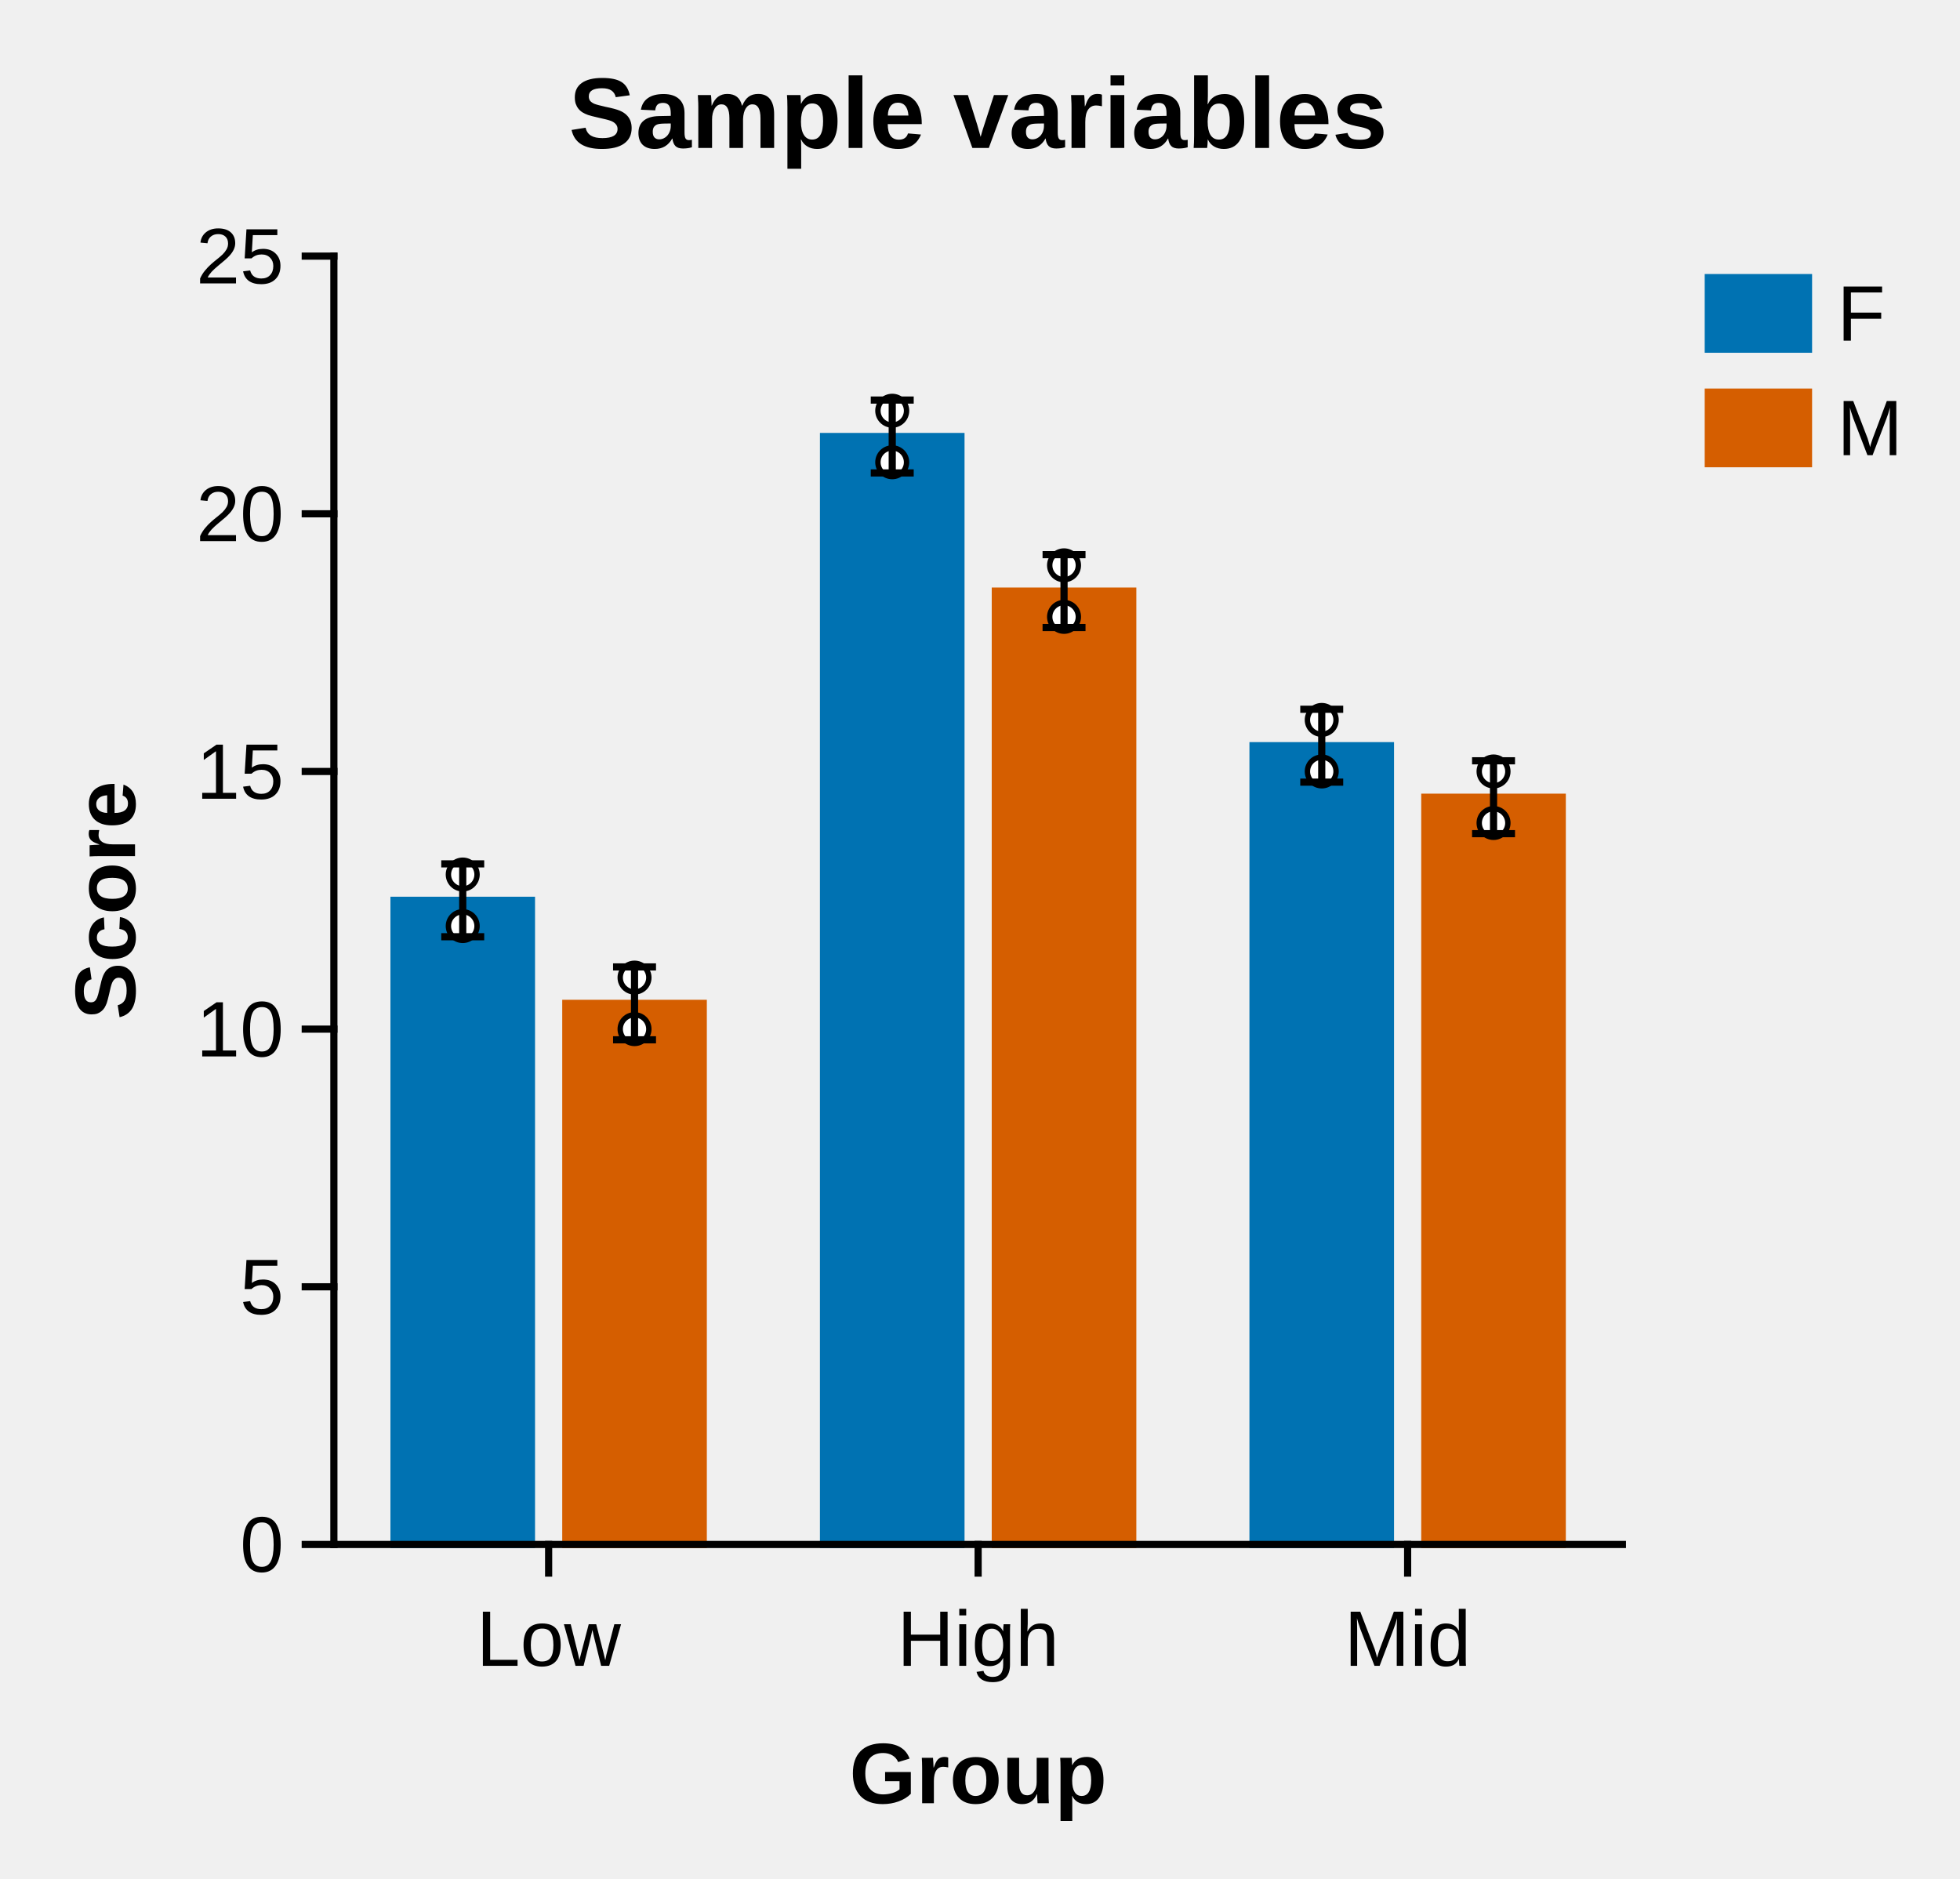
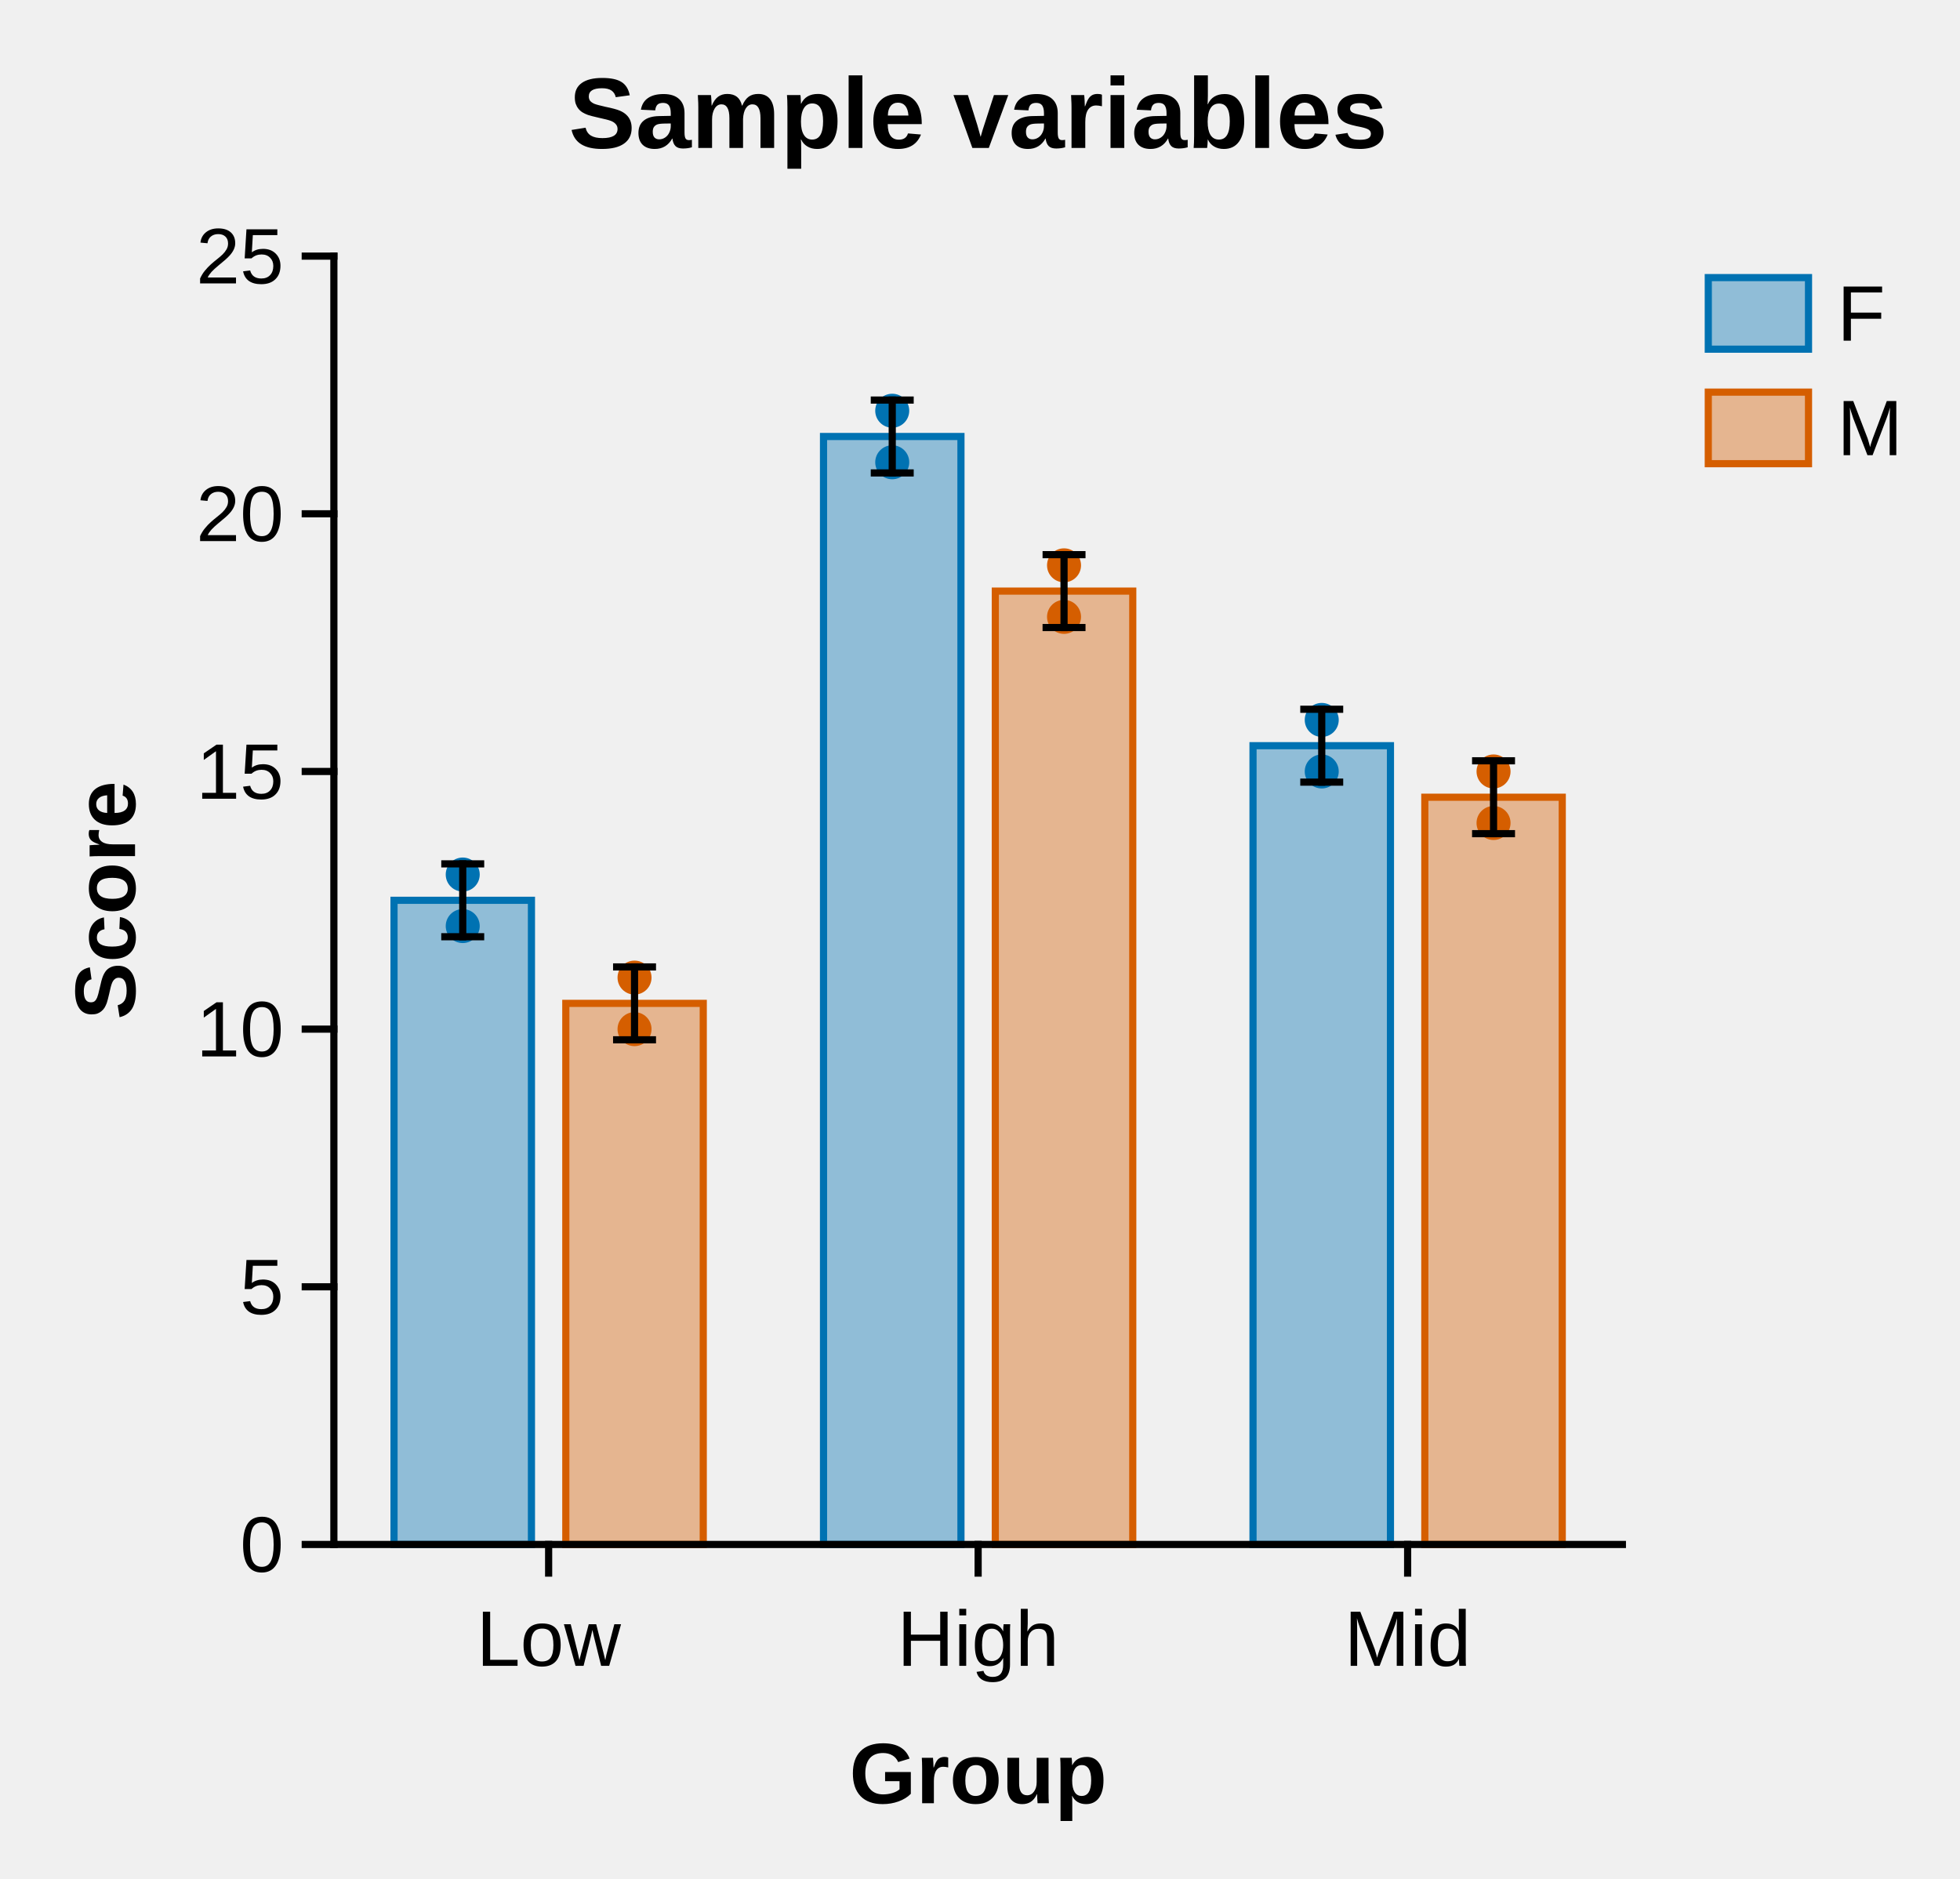
<svg xmlns="http://www.w3.org/2000/svg" width="273.805pt" height="262.48pt" viewBox="0 0 273.805 262.48">
  <g data-id="graph">
    <g data-id="title">
      <text fill="#000000" xml:space="preserve">
        <tspan x="79.442" y="20.674" font-family="'PS Liberation Sans', 'Liberation Sans', Arial, Helvetica, sans-serif" font-size="14" font-weight="bold">Sample variables</tspan>
      </text>
    </g>
    <g data-id="series">
      <g data-id="layer/bars">
        <g data-id="series/lv_46/bar/0">
-           <rect x="55.042" y="125.785" width="19.2" height="90" fill="#0072b2" stroke="#0072b2" stroke-width="1" />
+           <rect x="55.042" y="125.785" width="19.2" height="90" fill="#0072b2" fill-opacity="0.4" stroke="#0072b2" stroke-width="1" />
        </g>
        <g data-id="series/lv_46/bar/1">
-           <rect x="115.042" y="60.985" width="19.2" height="154.8" fill="#0072b2" stroke="#0072b2" stroke-width="1" />
+           <rect x="115.042" y="60.985" width="19.2" height="154.8" fill="#0072b2" fill-opacity="0.4" stroke="#0072b2" stroke-width="1" />
        </g>
        <g data-id="series/lv_46/bar/2">
-           <rect x="175.042" y="104.185" width="19.2" height="111.6" fill="#0072b2" stroke="#0072b2" stroke-width="1" />
+           <rect x="175.042" y="104.185" width="19.2" height="111.6" fill="#0072b2" fill-opacity="0.4" stroke="#0072b2" stroke-width="1" />
        </g>
        <g data-id="series/lv_4d/bar/0">
-           <rect x="79.042" y="140.185" width="19.2" height="75.6" fill="#d55e00" stroke="#d55e00" stroke-width="1" />
+           <rect x="79.042" y="140.185" width="19.2" height="75.6" fill="#d55e00" fill-opacity="0.4" stroke="#d55e00" stroke-width="1" />
        </g>
        <g data-id="series/lv_4d/bar/1">
-           <rect x="139.042" y="82.585" width="19.2" height="133.2" fill="#d55e00" stroke="#d55e00" stroke-width="1" />
+           <rect x="139.042" y="82.585" width="19.2" height="133.2" fill="#d55e00" fill-opacity="0.4" stroke="#d55e00" stroke-width="1" />
        </g>
        <g data-id="series/lv_4d/bar/2">
-           <rect x="199.042" y="111.385" width="19.2" height="104.4" fill="#d55e00" stroke="#d55e00" stroke-width="1" />
+           <rect x="199.042" y="111.385" width="19.2" height="104.4" fill="#d55e00" fill-opacity="0.4" stroke="#d55e00" stroke-width="1" />
        </g>
      </g>
      <g data-id="layer/points">
        <g data-id="series/lv_46/point/0/0">
-           <path d="M62.642,129.385a2,2 0 1,0 4,0a2,2 0 1,0 -4,0Z" fill="#ffffff" stroke="#000000" stroke-width="0.75" />
+           <path d="M62.642,129.385a2,2 0 1,0 4,0a2,2 0 1,0 -4,0Z" fill="#0072b2" stroke="#0072b2" stroke-width="0.75" />
        </g>
        <g data-id="series/lv_46/point/0/1">
-           <path d="M62.642,122.185a2,2 0 1,0 4,0a2,2 0 1,0 -4,0Z" fill="#ffffff" stroke="#000000" stroke-width="0.75" />
+           <path d="M62.642,122.185a2,2 0 1,0 4,0a2,2 0 1,0 -4,0Z" fill="#0072b2" stroke="#0072b2" stroke-width="0.75" />
        </g>
        <g data-id="series/lv_46/point/1/0">
-           <path d="M122.642,64.585a2,2 0 1,0 4,0a2,2 0 1,0 -4,0Z" fill="#ffffff" stroke="#000000" stroke-width="0.75" />
+           <path d="M122.642,64.585a2,2 0 1,0 4,0a2,2 0 1,0 -4,0Z" fill="#0072b2" stroke="#0072b2" stroke-width="0.75" />
        </g>
        <g data-id="series/lv_46/point/1/1">
-           <path d="M122.642,57.385a2,2 0 1,0 4,0a2,2 0 1,0 -4,0Z" fill="#ffffff" stroke="#000000" stroke-width="0.75" />
+           <path d="M122.642,57.385a2,2 0 1,0 4,0a2,2 0 1,0 -4,0Z" fill="#0072b2" stroke="#0072b2" stroke-width="0.75" />
        </g>
        <g data-id="series/lv_46/point/2/0">
-           <path d="M182.642,107.785a2,2 0 1,0 4,0a2,2 0 1,0 -4,0Z" fill="#ffffff" stroke="#000000" stroke-width="0.75" />
+           <path d="M182.642,107.785a2,2 0 1,0 4,0a2,2 0 1,0 -4,0Z" fill="#0072b2" stroke="#0072b2" stroke-width="0.75" />
        </g>
        <g data-id="series/lv_46/point/2/1">
-           <path d="M182.642,100.585a2,2 0 1,0 4,0a2,2 0 1,0 -4,0Z" fill="#ffffff" stroke="#000000" stroke-width="0.75" />
+           <path d="M182.642,100.585a2,2 0 1,0 4,0a2,2 0 1,0 -4,0Z" fill="#0072b2" stroke="#0072b2" stroke-width="0.75" />
        </g>
        <g data-id="series/lv_4d/point/0/0">
-           <path d="M86.642,143.785a2,2 0 1,0 4,0a2,2 0 1,0 -4,0Z" fill="#ffffff" stroke="#000000" stroke-width="0.75" />
+           <path d="M86.642,143.785a2,2 0 1,0 4,0a2,2 0 1,0 -4,0Z" fill="#d55e00" stroke="#d55e00" stroke-width="0.75" />
        </g>
        <g data-id="series/lv_4d/point/0/1">
-           <path d="M86.642,136.585a2,2 0 1,0 4,0a2,2 0 1,0 -4,0Z" fill="#ffffff" stroke="#000000" stroke-width="0.75" />
+           <path d="M86.642,136.585a2,2 0 1,0 4,0a2,2 0 1,0 -4,0Z" fill="#d55e00" stroke="#d55e00" stroke-width="0.75" />
        </g>
        <g data-id="series/lv_4d/point/1/0">
-           <path d="M146.642,86.185a2,2 0 1,0 4,0a2,2 0 1,0 -4,0Z" fill="#ffffff" stroke="#000000" stroke-width="0.75" />
+           <path d="M146.642,86.185a2,2 0 1,0 4,0a2,2 0 1,0 -4,0Z" fill="#d55e00" stroke="#d55e00" stroke-width="0.75" />
        </g>
        <g data-id="series/lv_4d/point/1/1">
-           <path d="M146.642,78.985a2,2 0 1,0 4,0a2,2 0 1,0 -4,0Z" fill="#ffffff" stroke="#000000" stroke-width="0.75" />
+           <path d="M146.642,78.985a2,2 0 1,0 4,0a2,2 0 1,0 -4,0Z" fill="#d55e00" stroke="#d55e00" stroke-width="0.75" />
        </g>
        <g data-id="series/lv_4d/point/2/0">
-           <path d="M206.642,114.985a2,2 0 1,0 4,0a2,2 0 1,0 -4,0Z" fill="#ffffff" stroke="#000000" stroke-width="0.75" />
+           <path d="M206.642,114.985a2,2 0 1,0 4,0a2,2 0 1,0 -4,0Z" fill="#d55e00" stroke="#d55e00" stroke-width="0.75" />
        </g>
        <g data-id="series/lv_4d/point/2/1">
-           <path d="M206.642,107.785a2,2 0 1,0 4,0a2,2 0 1,0 -4,0Z" fill="#ffffff" stroke="#000000" stroke-width="0.75" />
+           <path d="M206.642,107.785a2,2 0 1,0 4,0a2,2 0 1,0 -4,0Z" fill="#d55e00" stroke="#d55e00" stroke-width="0.75" />
        </g>
      </g>
      <g data-id="layer/error">
        <g data-id="series/lv_46/error/0/0">
          <line x1="64.642" y1="120.694" x2="64.642" y2="130.876" stroke="#000000" stroke-width="1" stroke-linecap="square" />
        </g>
        <g data-id="series/lv_46/error/0/1">
          <line x1="62.142" y1="120.694" x2="67.142" y2="120.694" stroke="#000000" stroke-width="1" stroke-linecap="square" />
        </g>
        <g data-id="series/lv_46/error/0/2">
          <line x1="62.142" y1="130.876" x2="67.142" y2="130.876" stroke="#000000" stroke-width="1" stroke-linecap="square" />
        </g>
        <g data-id="series/lv_46/error/1/0">
          <line x1="124.642" y1="55.894" x2="124.642" y2="66.076" stroke="#000000" stroke-width="1" stroke-linecap="square" />
        </g>
        <g data-id="series/lv_46/error/1/1">
          <line x1="122.142" y1="55.894" x2="127.142" y2="55.894" stroke="#000000" stroke-width="1" stroke-linecap="square" />
        </g>
        <g data-id="series/lv_46/error/1/2">
          <line x1="122.142" y1="66.076" x2="127.142" y2="66.076" stroke="#000000" stroke-width="1" stroke-linecap="square" />
        </g>
        <g data-id="series/lv_46/error/2/0">
          <line x1="184.642" y1="99.094" x2="184.642" y2="109.276" stroke="#000000" stroke-width="1" stroke-linecap="square" />
        </g>
        <g data-id="series/lv_46/error/2/1">
          <line x1="182.142" y1="99.094" x2="187.142" y2="99.094" stroke="#000000" stroke-width="1" stroke-linecap="square" />
        </g>
        <g data-id="series/lv_46/error/2/2">
          <line x1="182.142" y1="109.276" x2="187.142" y2="109.276" stroke="#000000" stroke-width="1" stroke-linecap="square" />
        </g>
        <g data-id="series/lv_4d/error/0/0">
          <line x1="88.642" y1="135.094" x2="88.642" y2="145.276" stroke="#000000" stroke-width="1" stroke-linecap="square" />
        </g>
        <g data-id="series/lv_4d/error/0/1">
          <line x1="86.142" y1="135.094" x2="91.142" y2="135.094" stroke="#000000" stroke-width="1" stroke-linecap="square" />
        </g>
        <g data-id="series/lv_4d/error/0/2">
          <line x1="86.142" y1="145.276" x2="91.142" y2="145.276" stroke="#000000" stroke-width="1" stroke-linecap="square" />
        </g>
        <g data-id="series/lv_4d/error/1/0">
          <line x1="148.642" y1="77.494" x2="148.642" y2="87.676" stroke="#000000" stroke-width="1" stroke-linecap="square" />
        </g>
        <g data-id="series/lv_4d/error/1/1">
          <line x1="146.142" y1="77.494" x2="151.142" y2="77.494" stroke="#000000" stroke-width="1" stroke-linecap="square" />
        </g>
        <g data-id="series/lv_4d/error/1/2">
          <line x1="146.142" y1="87.676" x2="151.142" y2="87.676" stroke="#000000" stroke-width="1" stroke-linecap="square" />
        </g>
        <g data-id="series/lv_4d/error/2/0">
          <line x1="208.642" y1="106.294" x2="208.642" y2="116.476" stroke="#000000" stroke-width="1" stroke-linecap="square" />
        </g>
        <g data-id="series/lv_4d/error/2/1">
          <line x1="206.142" y1="106.294" x2="211.142" y2="106.294" stroke="#000000" stroke-width="1" stroke-linecap="square" />
        </g>
        <g data-id="series/lv_4d/error/2/2">
          <line x1="206.142" y1="116.476" x2="211.142" y2="116.476" stroke="#000000" stroke-width="1" stroke-linecap="square" />
        </g>
      </g>
    </g>
    <g data-id="axis/y">
      <g data-id="axis/y/line">
        <line x1="46.642" y1="215.785" x2="46.642" y2="35.785" stroke="#000000" stroke-width="1" stroke-linecap="square" />
      </g>
      <g data-id="axis/y/tick/0">
        <line x1="46.642" y1="215.785" x2="42.642" y2="215.785" stroke="#000000" stroke-width="1" stroke-linecap="square" />
      </g>
      <g data-id="axis/y/tickLabel/0">
        <text fill="#000000" xml:space="preserve">
          <tspan x="33.524" y="219.599" font-family="'PS Liberation Sans', 'Liberation Sans', Arial, Helvetica, sans-serif" font-size="11">0</tspan>
        </text>
      </g>
      <g data-id="axis/y/tick/1">
        <line x1="46.642" y1="179.785" x2="42.642" y2="179.785" stroke="#000000" stroke-width="1" stroke-linecap="square" />
      </g>
      <g data-id="axis/y/tickLabel/1">
        <text fill="#000000" xml:space="preserve">
          <tspan x="33.524" y="183.599" font-family="'PS Liberation Sans', 'Liberation Sans', Arial, Helvetica, sans-serif" font-size="11">5</tspan>
        </text>
      </g>
      <g data-id="axis/y/tick/2">
        <line x1="46.642" y1="143.785" x2="42.642" y2="143.785" stroke="#000000" stroke-width="1" stroke-linecap="square" />
      </g>
      <g data-id="axis/y/tickLabel/2">
        <text fill="#000000" xml:space="preserve">
          <tspan x="27.406" y="147.599" font-family="'PS Liberation Sans', 'Liberation Sans', Arial, Helvetica, sans-serif" font-size="11">10</tspan>
        </text>
      </g>
      <g data-id="axis/y/tick/3">
        <line x1="46.642" y1="107.785" x2="42.642" y2="107.785" stroke="#000000" stroke-width="1" stroke-linecap="square" />
      </g>
      <g data-id="axis/y/tickLabel/3">
        <text fill="#000000" xml:space="preserve">
          <tspan x="27.406" y="111.599" font-family="'PS Liberation Sans', 'Liberation Sans', Arial, Helvetica, sans-serif" font-size="11">15</tspan>
        </text>
      </g>
      <g data-id="axis/y/tick/4">
        <line x1="46.642" y1="71.785" x2="42.642" y2="71.785" stroke="#000000" stroke-width="1" stroke-linecap="square" />
      </g>
      <g data-id="axis/y/tickLabel/4">
        <text fill="#000000" xml:space="preserve">
          <tspan x="27.406" y="75.599" font-family="'PS Liberation Sans', 'Liberation Sans', Arial, Helvetica, sans-serif" font-size="11">20</tspan>
        </text>
      </g>
      <g data-id="axis/y/tick/5">
        <line x1="46.642" y1="35.785" x2="42.642" y2="35.785" stroke="#000000" stroke-width="1" stroke-linecap="square" />
      </g>
      <g data-id="axis/y/tickLabel/5">
        <text fill="#000000" xml:space="preserve">
          <tspan x="27.406" y="39.599" font-family="'PS Liberation Sans', 'Liberation Sans', Arial, Helvetica, sans-serif" font-size="11">25</tspan>
        </text>
      </g>
      <g data-id="axis/y/title">
        <text fill="#000000" transform="rotate(-90 14.703 125.785)" xml:space="preserve">
          <tspan x="-1.973" y="129.945" font-family="'PS Liberation Sans', 'Liberation Sans', Arial, Helvetica, sans-serif" font-size="12" font-weight="bold">Score</tspan>
        </text>
      </g>
    </g>
    <g data-id="axis/x">
      <g data-id="axis/x/line">
        <line x1="46.642" y1="215.785" x2="226.642" y2="215.785" stroke="#000000" stroke-width="1" stroke-linecap="square" />
      </g>
      <g data-id="axis/x/tick/0">
        <line x1="76.642" y1="215.785" x2="76.642" y2="219.785" stroke="#000000" stroke-width="1" stroke-linecap="square" />
      </g>
      <g data-id="axis/x/tickLabel/0">
        <text fill="#000000" xml:space="preserve">
          <tspan x="66.552" y="232.743" font-family="'PS Liberation Sans', 'Liberation Sans', Arial, Helvetica, sans-serif" font-size="11">Low</tspan>
        </text>
      </g>
      <g data-id="axis/x/tick/1">
        <line x1="136.642" y1="215.785" x2="136.642" y2="219.785" stroke="#000000" stroke-width="1" stroke-linecap="square" />
      </g>
      <g data-id="axis/x/tickLabel/1">
        <text fill="#000000" xml:space="preserve">
          <tspan x="125.33" y="232.743" font-family="'PS Liberation Sans', 'Liberation Sans', Arial, Helvetica, sans-serif" font-size="11">High</tspan>
        </text>
      </g>
      <g data-id="axis/x/tick/2">
        <line x1="196.642" y1="215.785" x2="196.642" y2="219.785" stroke="#000000" stroke-width="1" stroke-linecap="square" />
      </g>
      <g data-id="axis/x/tickLabel/2">
        <text fill="#000000" xml:space="preserve">
          <tspan x="187.779" y="232.743" font-family="'PS Liberation Sans', 'Liberation Sans', Arial, Helvetica, sans-serif" font-size="11">Mid</tspan>
        </text>
      </g>
      <g data-id="axis/x/title">
        <text fill="#000000" xml:space="preserve">
          <tspan x="118.645" y="251.938" font-family="'PS Liberation Sans', 'Liberation Sans', Arial, Helvetica, sans-serif" font-size="12" font-weight="bold">Group</tspan>
        </text>
      </g>
    </g>
    <g data-id="legend">
      <g data-id="legend/lv_46">
        <g data-id="legend/lv_46/swatch">
-           <rect x="238.642" y="38.785" width="14" height="10" fill="#0072b2" stroke="#0072b2" stroke-width="1" />
+           <rect x="238.642" y="38.785" width="14" height="10" fill="#0072b2" fill-opacity="0.4" stroke="#0072b2" stroke-width="1" />
        </g>
        <g data-id="legend/lv_46/label">
          <text fill="#000000" xml:space="preserve">
            <tspan x="256.642" y="47.599" font-family="'PS Liberation Sans', 'Liberation Sans', Arial, Helvetica, sans-serif" font-size="11">F</tspan>
          </text>
        </g>
      </g>
      <g data-id="legend/lv_4d">
        <g data-id="legend/lv_4d/swatch">
-           <rect x="238.642" y="54.785" width="14" height="10" fill="#d55e00" stroke="#d55e00" stroke-width="1" />
+           <rect x="238.642" y="54.785" width="14" height="10" fill="#d55e00" fill-opacity="0.4" stroke="#d55e00" stroke-width="1" />
        </g>
        <g data-id="legend/lv_4d/label">
          <text fill="#000000" xml:space="preserve">
            <tspan x="256.642" y="63.599" font-family="'PS Liberation Sans', 'Liberation Sans', Arial, Helvetica, sans-serif" font-size="11">M</tspan>
          </text>
        </g>
      </g>
    </g>
  </g>
</svg>
